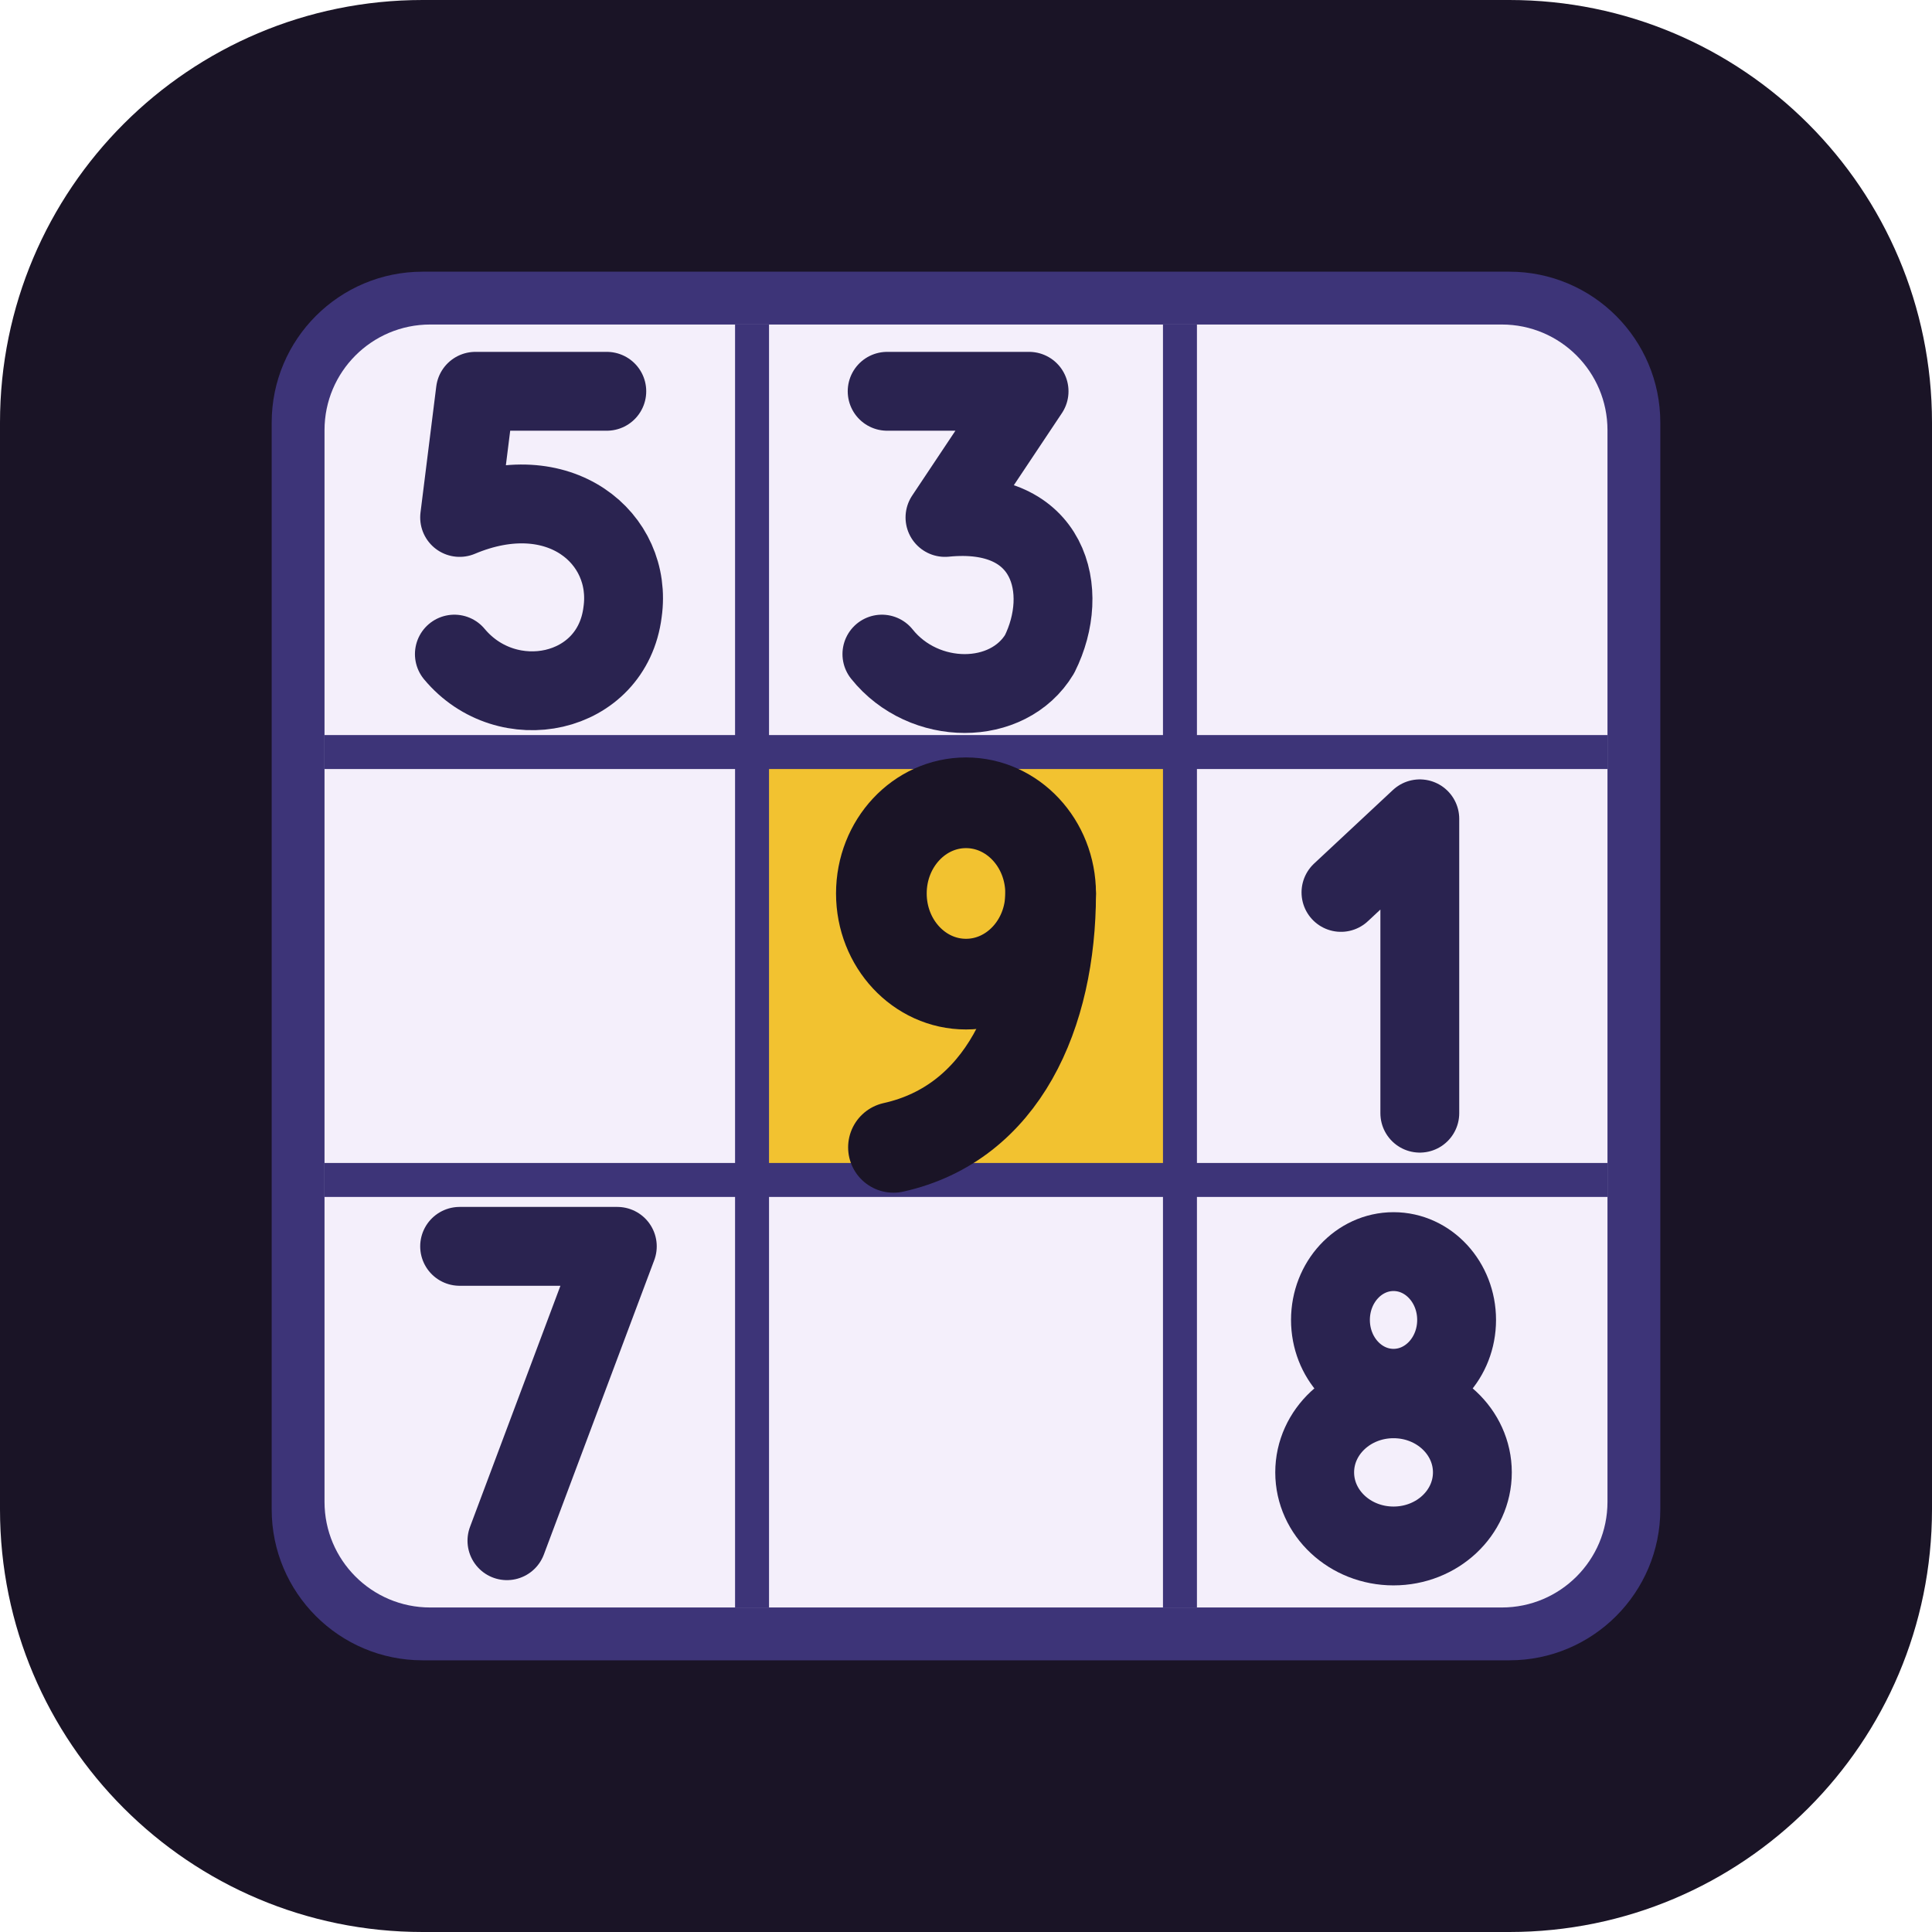
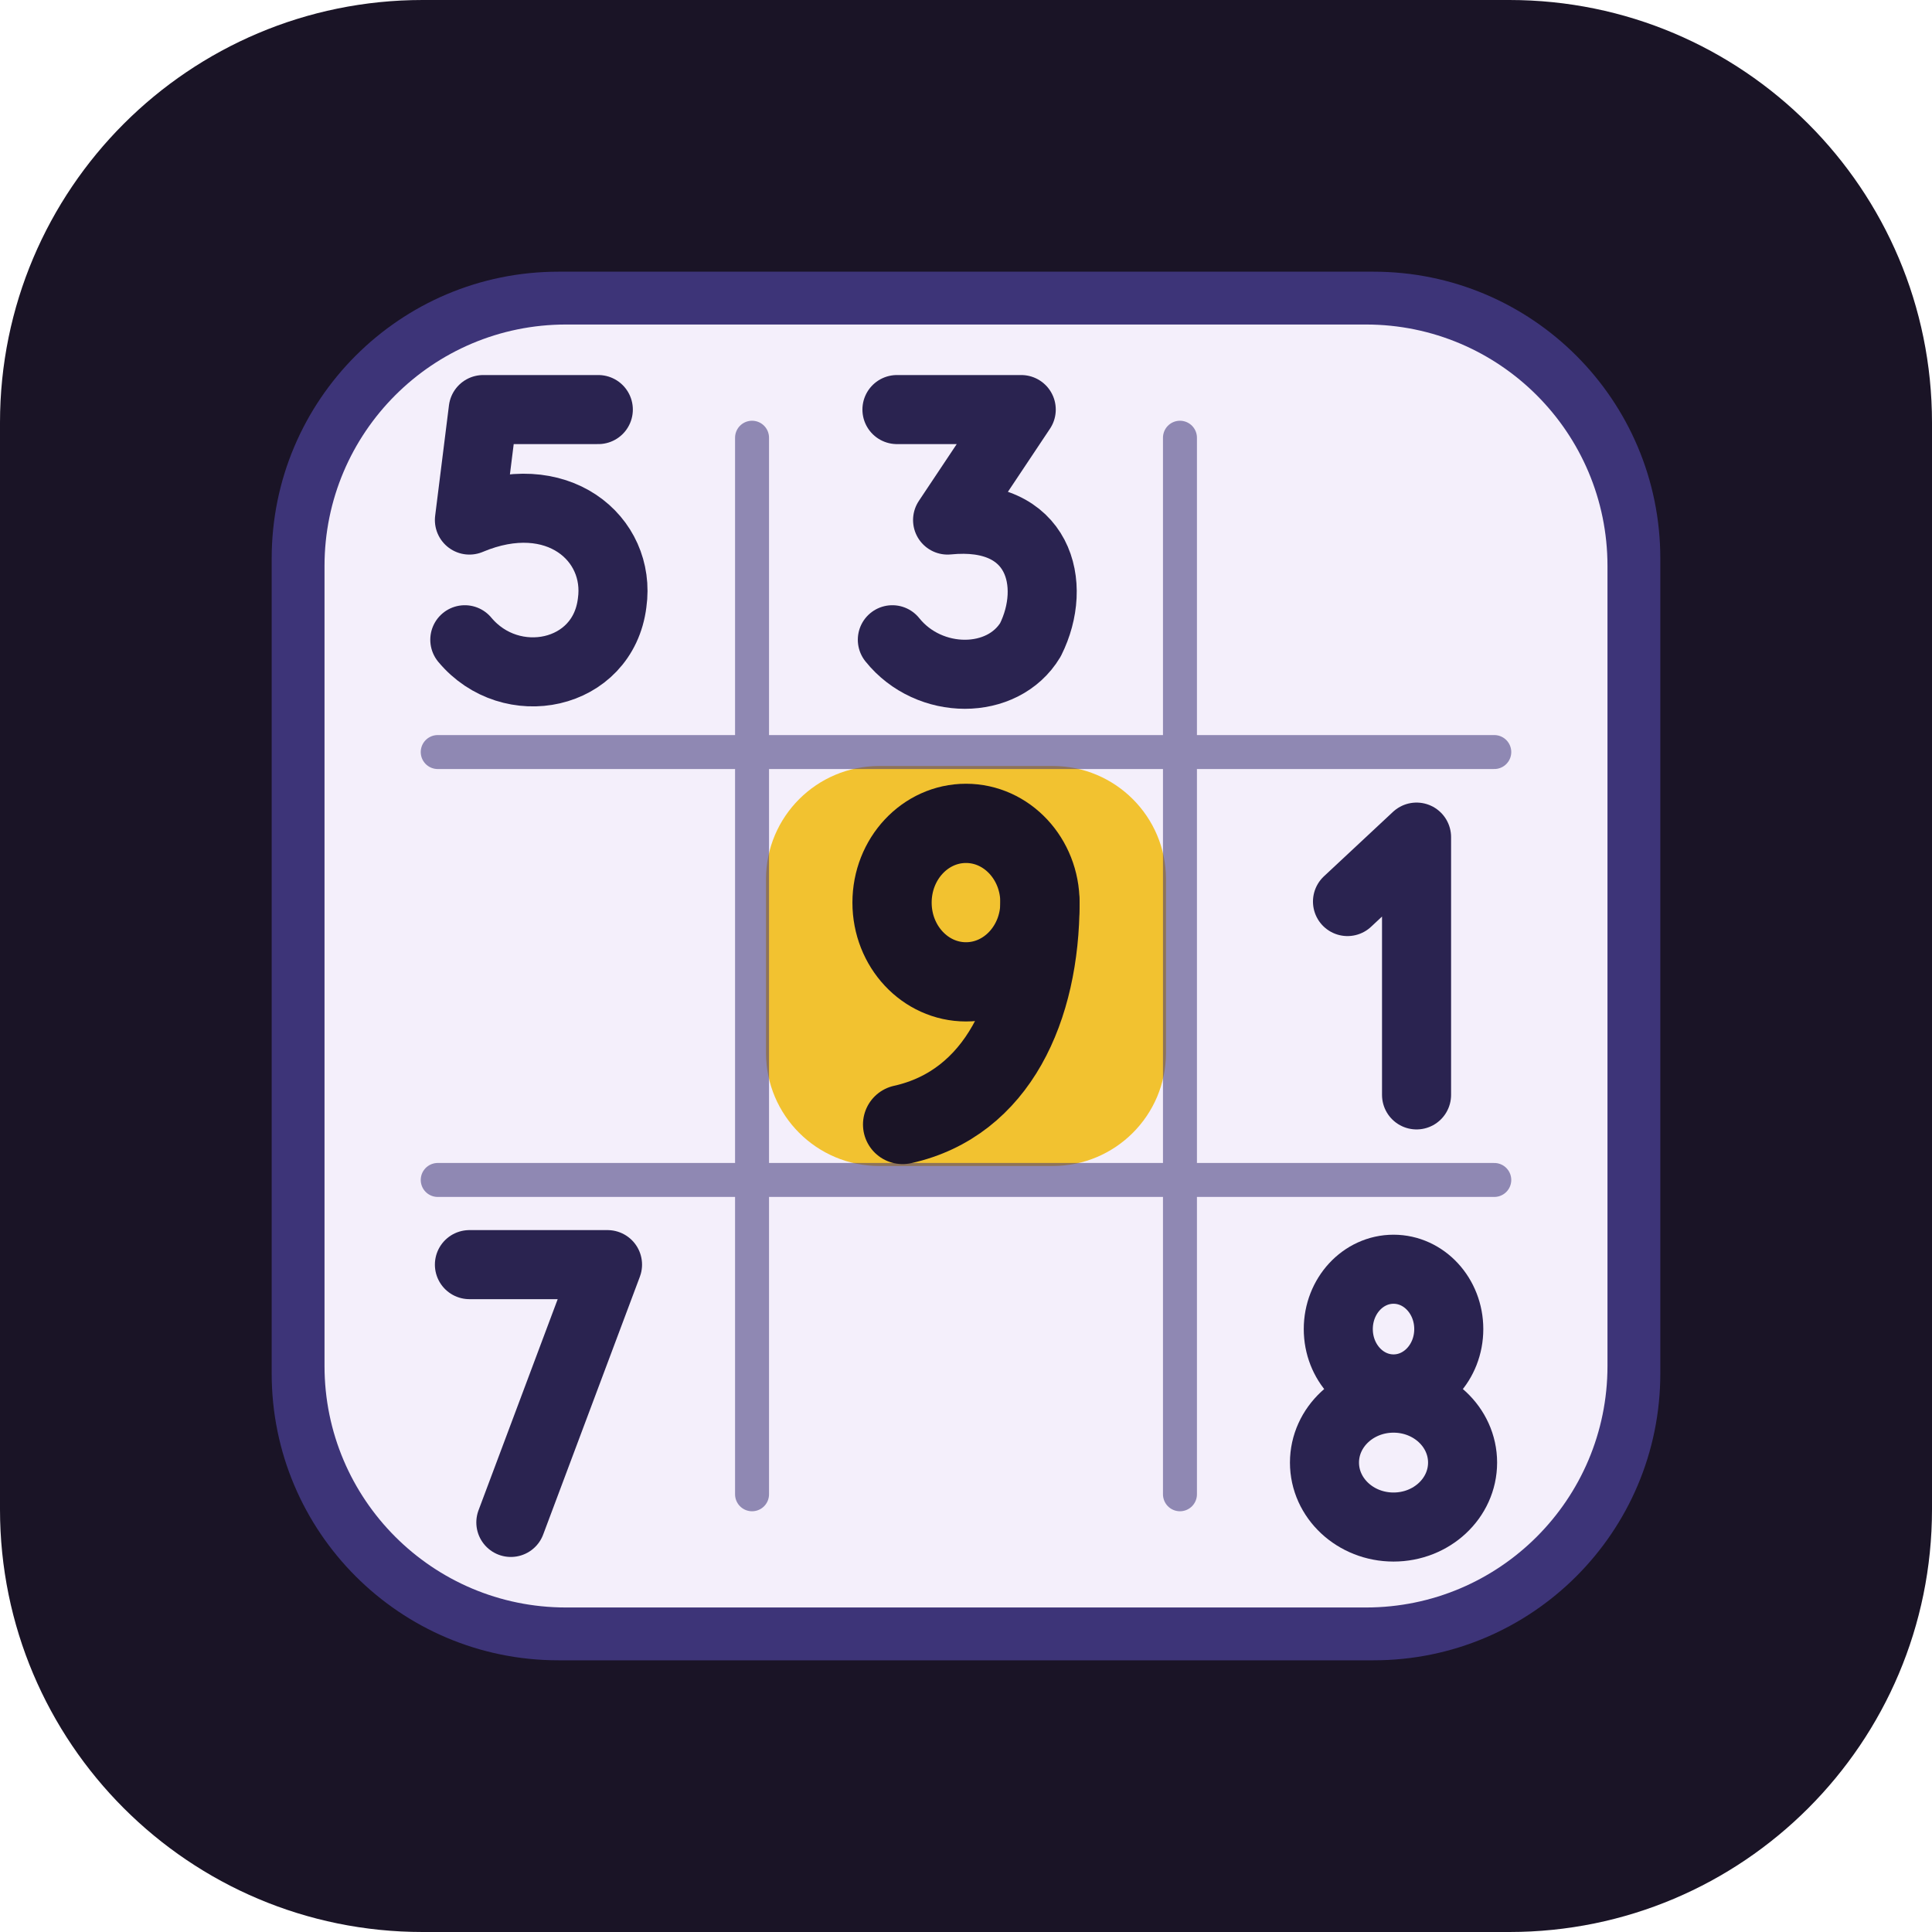
<svg xmlns="http://www.w3.org/2000/svg" viewBox="0 0 512 512">
  <rect width="512" height="512" rx="112" fill="#1a1426" />
-   <rect x="72" y="72" width="368" height="368" rx="40" fill="#3d3478" />
-   <rect x="86" y="86" width="340" height="340" rx="28" fill="#f4effb" />
-   <rect x="199.3" y="199.3" width="113.3" height="113.3" fill="#f2c230" />
-   <path d="M199.3 86V426M86 199.3H426 M312.7 86V426M86 312.7H426" stroke="#3d3478" stroke-width="9" fill="none" />
+   <rect x="72" y="72" width="368" height="368" rx="76" fill="#3d3478" />
+   <rect x="86" y="86" width="340" height="340" rx="64" fill="#f4effb" />
+   <rect x="203" y="203" width="106" height="106" rx="30" fill="#f2c230" />
+   <path d="M199.3 116V396M116 199.3H396 M312.7 116V396M116 312.7H396" stroke="#3d3478" stroke-opacity=".55" stroke-width="9" stroke-linecap="round" fill="none" />
  <g fill="none" stroke="#2a2350" stroke-width="15" stroke-linecap="round" stroke-linejoin="round">
-     <g transform="translate(142.7 142.7) scale(1.393)">
+     <g transform="translate(142.7 142.7) scale(1.22)">
      <path d="M13 -28H-12L-15 -4C4 -12 18 0 16 14C14 30 -6 34 -16 22" />
    </g>
-     <g transform="translate(256.0 142.7) scale(1.393)">
+     <g transform="translate(256.0 142.7) scale(1.22)">
      <path d="M-15 -28H12L-4 -4C16 -6 20 10 14 22C8 32 -8 32 -16 22" />
    </g>
-     <g transform="translate(256.0 256.0) scale(1.602)" stroke="#1a1426">
+     <g transform="translate(256.0 256.0) scale(1.4)" stroke="#1a1426">
      <ellipse cx="0" cy="-12" rx="14" ry="15" />
      <path d="M14 -12C14 8 6 26 -12 30" />
    </g>
-     <g transform="translate(369.3 256.0) scale(1.393)">
+     <g transform="translate(369.3 256.0) scale(1.22)">
      <path d="M-10 -14L5 -28V28" />
    </g>
-     <g transform="translate(142.7 369.3) scale(1.393)">
+     <g transform="translate(142.7 369.3) scale(1.22)">
      <path d="M-15 -28H15L-6 28" />
    </g>
-     <g transform="translate(369.3 369.3) scale(1.393)">
+     <g transform="translate(369.3 369.3) scale(1.22)">
      <ellipse cx="0" cy="-14" rx="12" ry="13" />
      <ellipse cx="0" cy="15" rx="15" ry="14" />
    </g>
  </g>
</svg>
